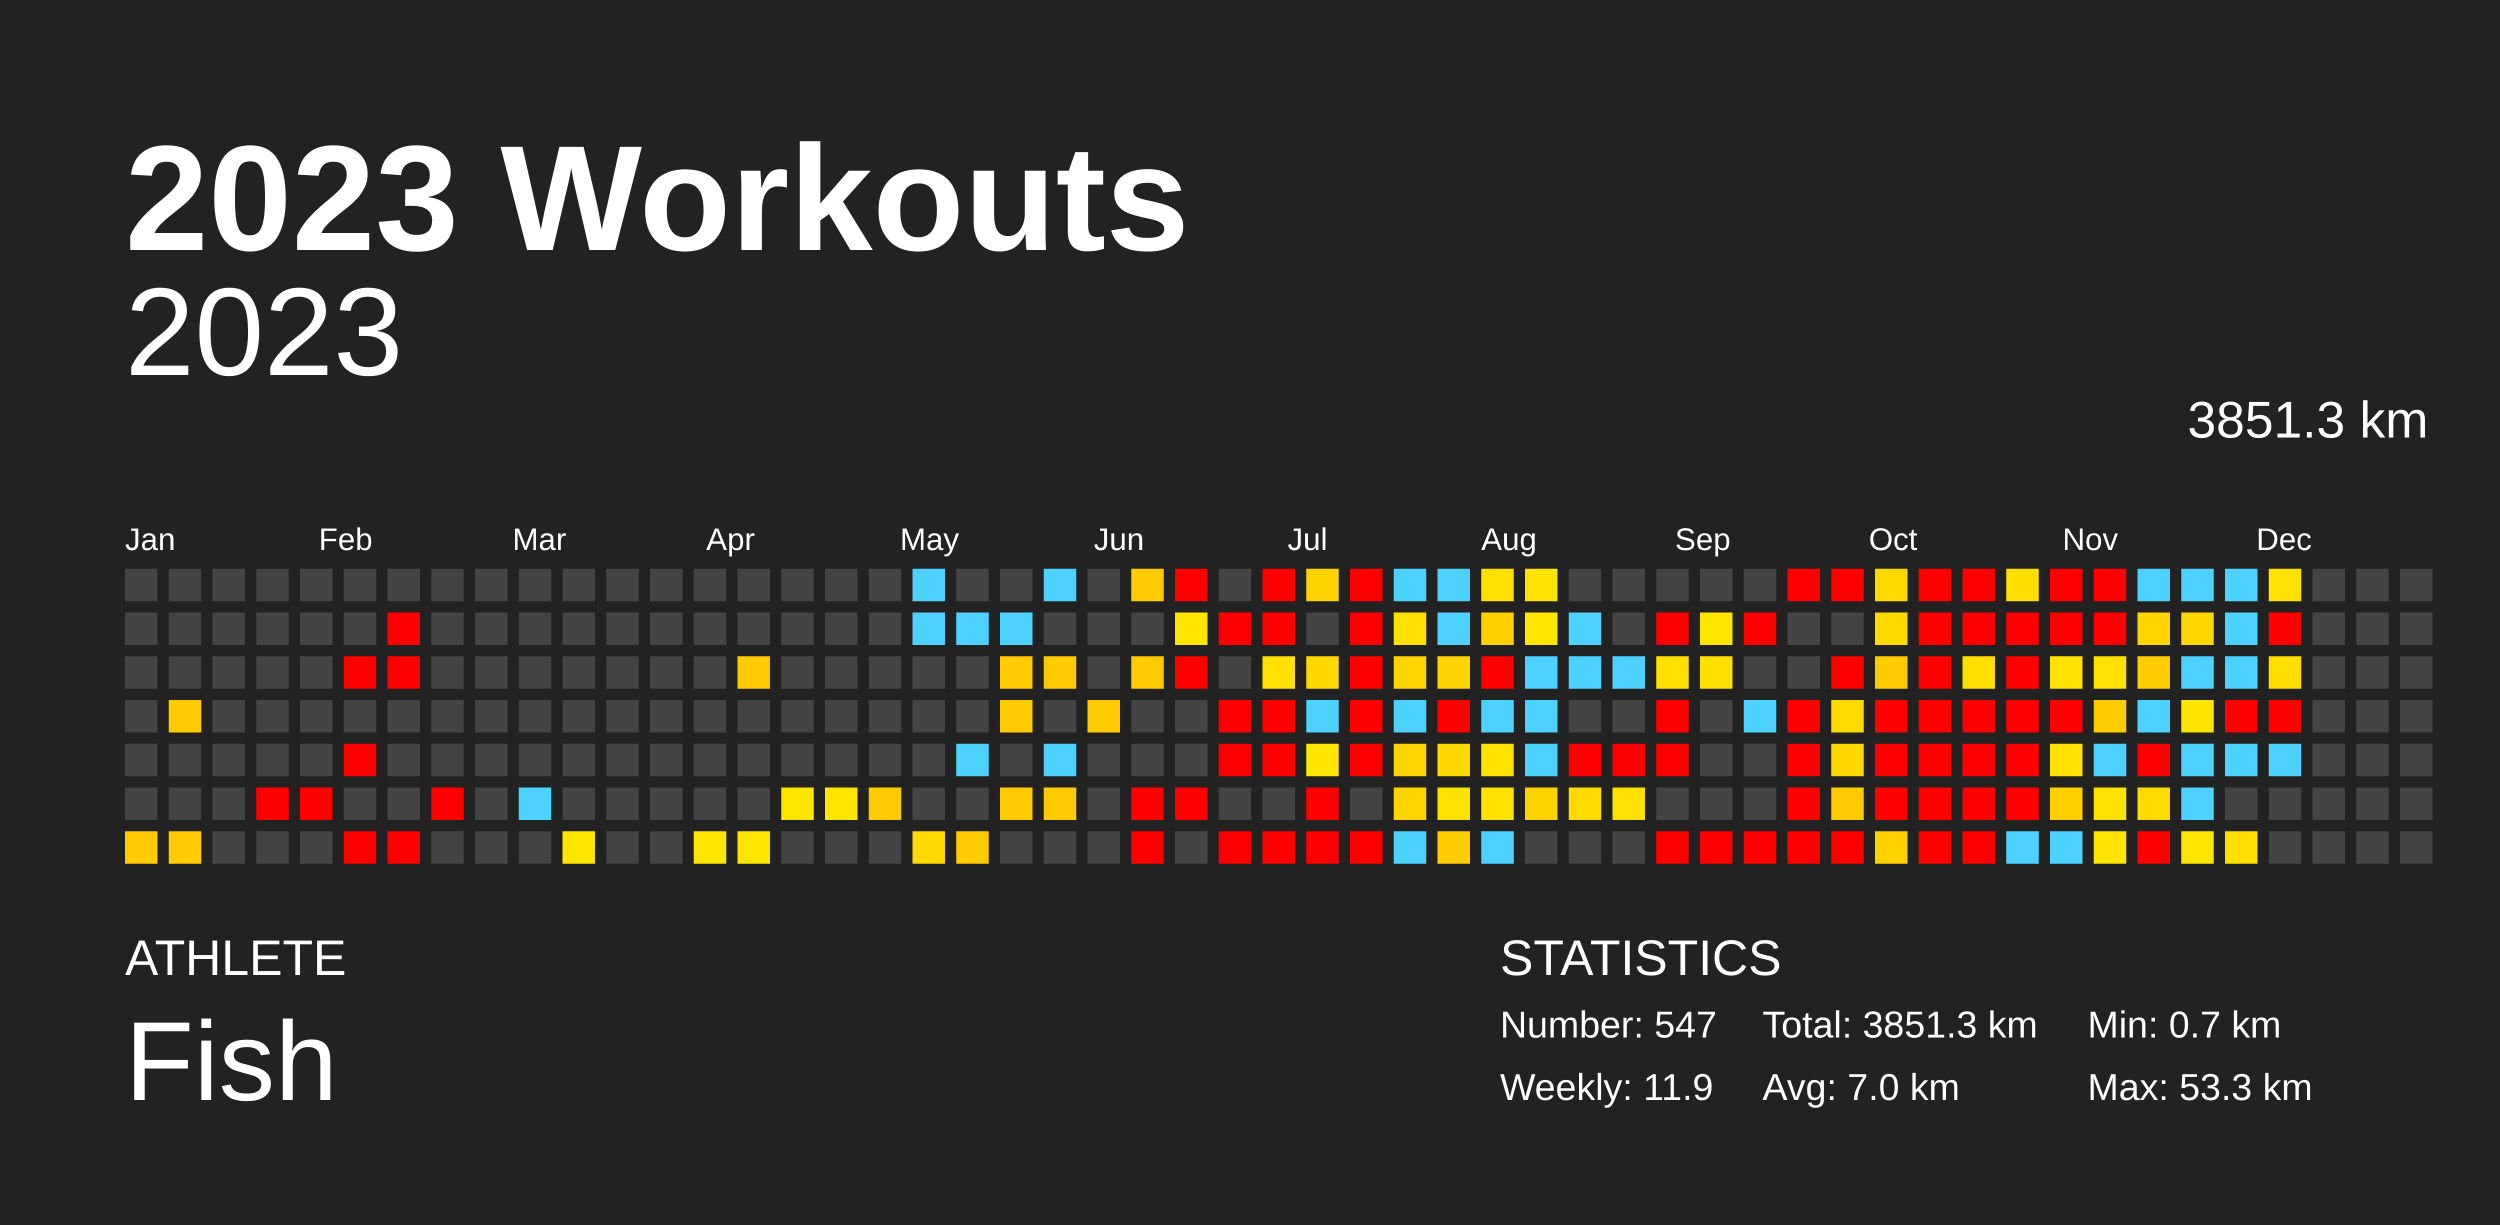
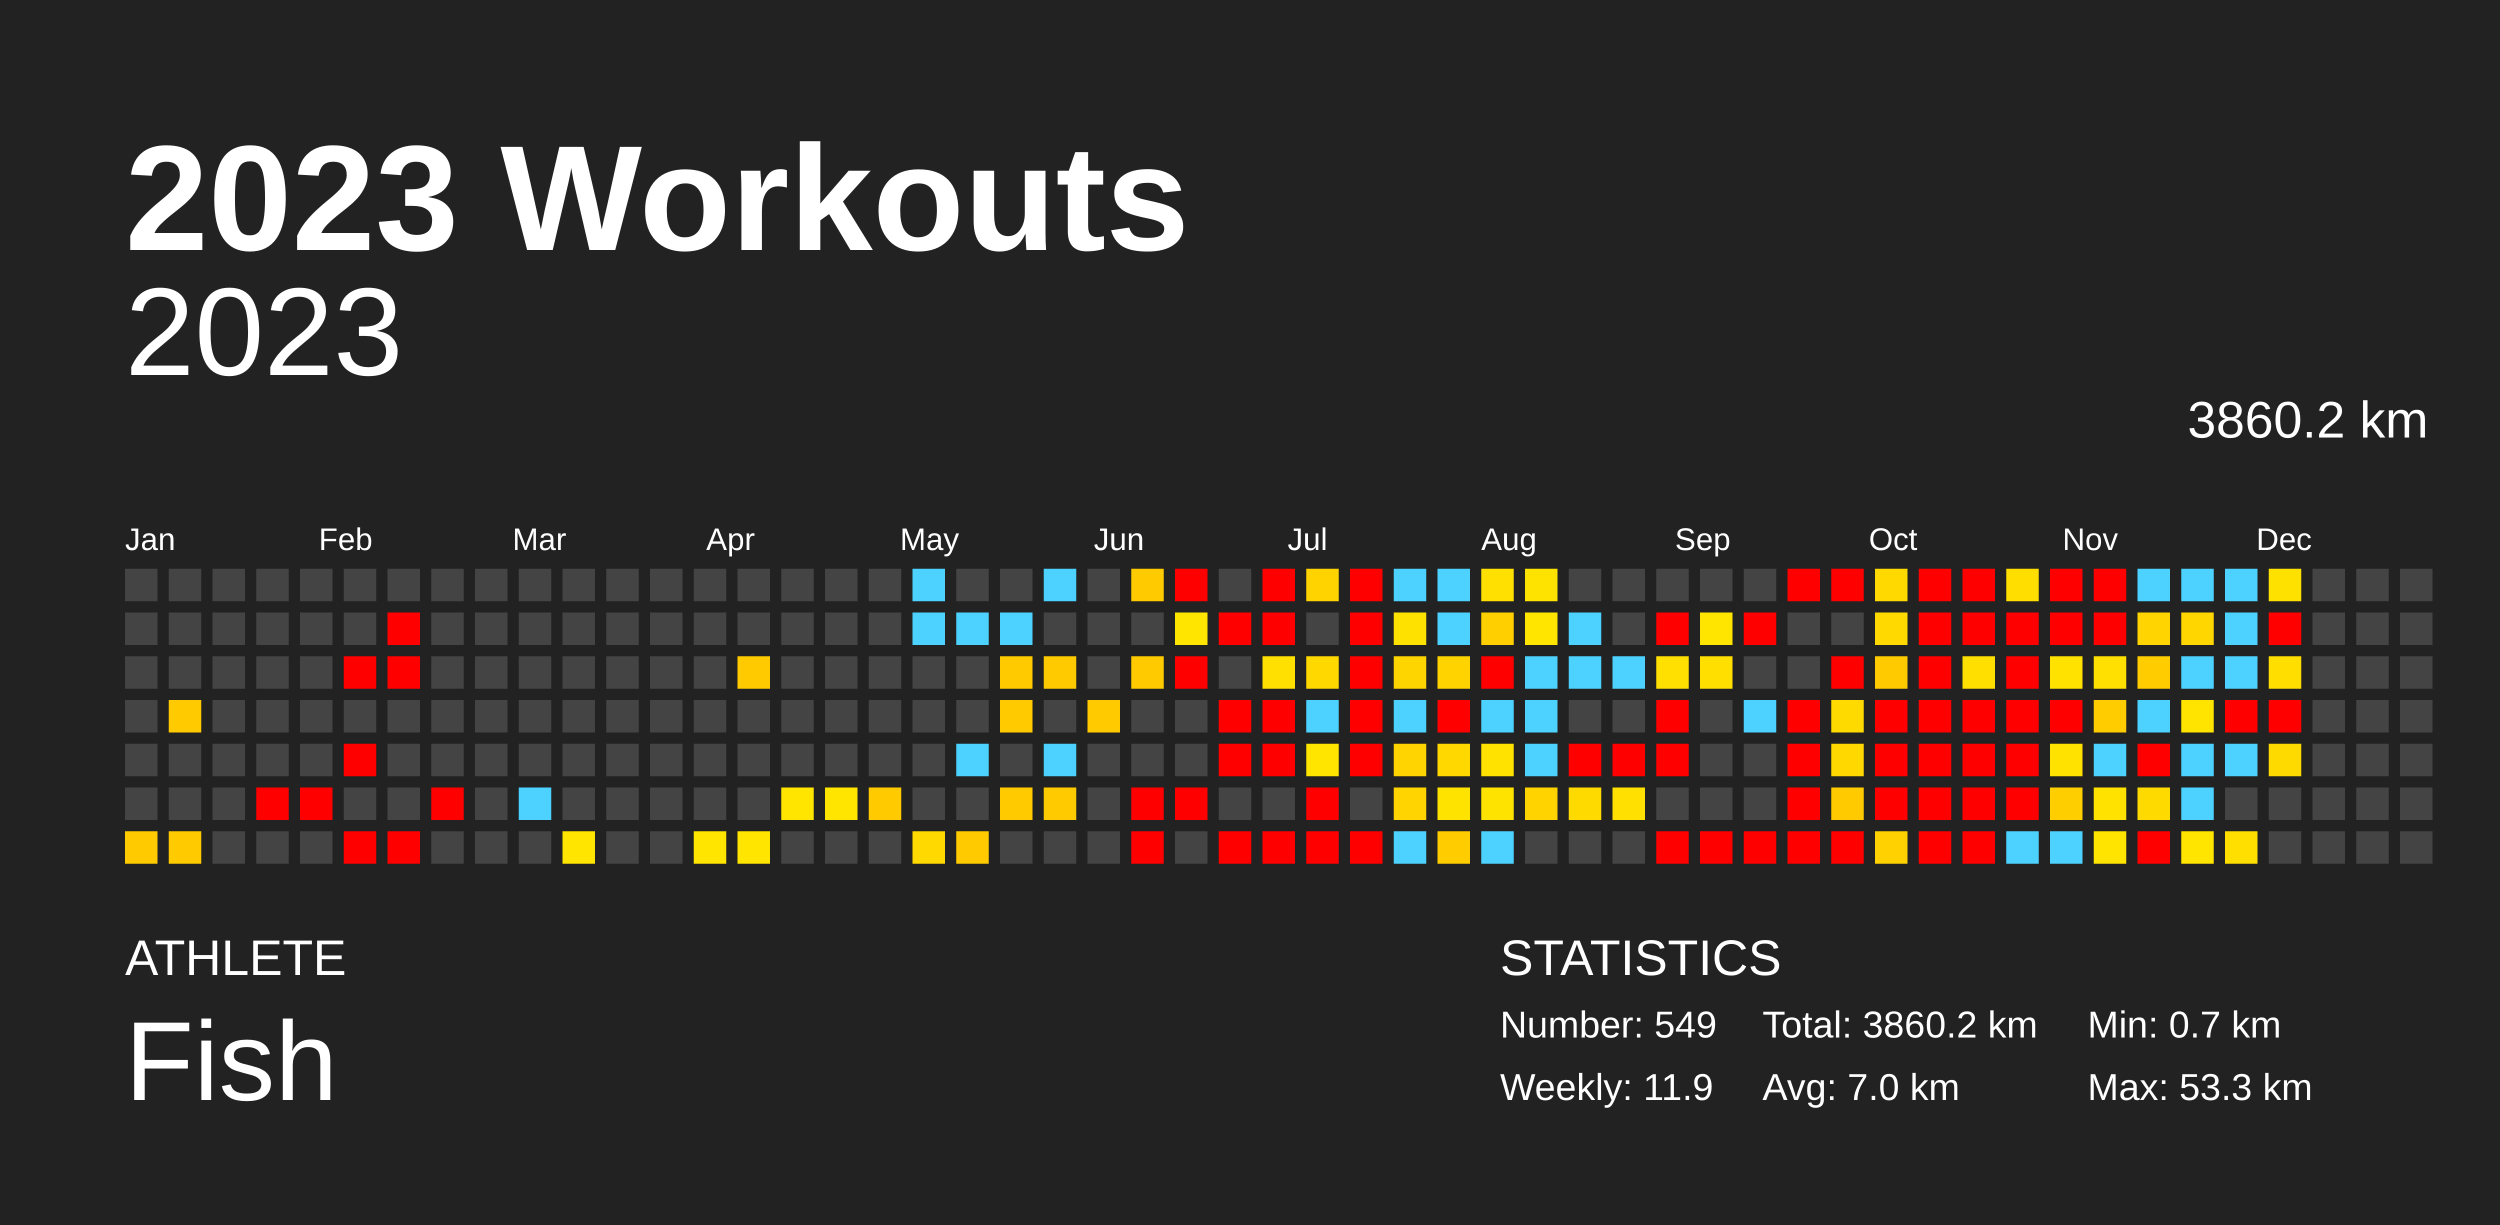
<svg xmlns="http://www.w3.org/2000/svg" baseProfile="full" height="98mm" version="1.1" viewBox="0,0,200,98" width="200mm">
  <defs />
  <rect fill="#222222" height="98" width="200" x="0" y="0" />
  <text fill="#FFFFFF" style="font-size:12px; font-family:Arial; font-weight:bold;" x="10" y="20">2023 Workouts</text>
  <text fill="#FFFFFF" style="font-size:4px; font-family:Arial" x="10" y="78">ATHLETE</text>
  <text fill="#FFFFFF" style="font-size:9px; font-family:Arial" x="10" y="88">Fish</text>
  <text fill="#FFFFFF" style="font-size:4px; font-family:Arial" x="120" y="78">STATISTICS</text>
-   <text fill="#FFFFFF" style="font-size:3px; font-family:Arial" x="120" y="83">Number: 547</text>
+   <text fill="#FFFFFF" style="font-size:3px; font-family:Arial" x="120" y="83">Number: 549</text>
  <text fill="#FFFFFF" style="font-size:3px; font-family:Arial" x="120" y="88">Weekly: 11.9</text>
-   <text fill="#FFFFFF" style="font-size:3px; font-family:Arial" x="141" y="83">Total: 3851.3 km</text>
+   <text fill="#FFFFFF" style="font-size:3px; font-family:Arial" x="141" y="83">Total: 3860.2 km</text>
  <text fill="#FFFFFF" style="font-size:3px; font-family:Arial" x="141" y="88">Avg: 7.0 km</text>
  <text fill="#FFFFFF" style="font-size:3px; font-family:Arial" x="167" y="83">Min: 0.7 km</text>
  <text fill="#FFFFFF" style="font-size:3px; font-family:Arial" x="167" y="88">Max: 53.3 km</text>
  <text alignment-baseline="hanging" fill="#FFFFFF" style="font-size:10.0px; font-family:Arial;" x="10" y="30">2023</text>
-   <text alignment-baseline="hanging" fill="#FFFFFF" style="font-size:4.125px; font-family:Arial;" x="175" y="35">3851.3 km</text>
+   <text alignment-baseline="hanging" fill="#FFFFFF" style="font-size:4.125px; font-family:Arial;" x="175" y="35">3860.2 km</text>
  <text fill="#FFFFFF" style="font-size:2.5px; font-family:Arial" x="10.0" y="44">Jan</text>
  <text fill="#FFFFFF" style="font-size:2.5px; font-family:Arial" x="25.5" y="44">Feb</text>
  <text fill="#FFFFFF" style="font-size:2.5px; font-family:Arial" x="41.0" y="44">Mar</text>
  <text fill="#FFFFFF" style="font-size:2.5px; font-family:Arial" x="56.5" y="44">Apr</text>
  <text fill="#FFFFFF" style="font-size:2.5px; font-family:Arial" x="72.0" y="44">May</text>
  <text fill="#FFFFFF" style="font-size:2.5px; font-family:Arial" x="87.5" y="44">Jun</text>
  <text fill="#FFFFFF" style="font-size:2.5px; font-family:Arial" x="103.0" y="44">Jul</text>
  <text fill="#FFFFFF" style="font-size:2.5px; font-family:Arial" x="118.5" y="44">Aug</text>
  <text fill="#FFFFFF" style="font-size:2.5px; font-family:Arial" x="134.0" y="44">Sep</text>
  <text fill="#FFFFFF" style="font-size:2.5px; font-family:Arial" x="149.5" y="44">Oct</text>
  <text fill="#FFFFFF" style="font-size:2.5px; font-family:Arial" x="165.0" y="44">Nov</text>
  <text fill="#FFFFFF" style="font-size:2.5px; font-family:Arial" x="180.5" y="44">Dec</text>
  <rect fill="#444444" height="2.6" width="2.6" x="10.0" y="45.5" />
  <rect fill="#444444" height="2.6" width="2.6" x="10.0" y="49.0" />
  <rect fill="#444444" height="2.6" width="2.6" x="10.0" y="52.5" />
  <rect fill="#444444" height="2.6" width="2.6" x="10.0" y="56.0" />
  <rect fill="#444444" height="2.6" width="2.6" x="10.0" y="59.5" />
  <rect fill="#444444" height="2.6" width="2.6" x="10.0" y="63.0" />
  <rect fill="#ffca00" height="2.6" width="2.6" x="10.0" y="66.5" />
  <rect fill="#444444" height="2.6" width="2.6" x="13.5" y="45.5" />
  <rect fill="#444444" height="2.6" width="2.6" x="13.5" y="49.0" />
  <rect fill="#444444" height="2.6" width="2.6" x="13.5" y="52.5" />
  <rect fill="#ffca00" height="2.6" width="2.6" x="13.5" y="56.0" />
  <rect fill="#444444" height="2.6" width="2.6" x="13.5" y="59.5" />
  <rect fill="#444444" height="2.6" width="2.6" x="13.5" y="63.0" />
  <rect fill="#ffca00" height="2.6" width="2.6" x="13.5" y="66.5" />
  <rect fill="#444444" height="2.6" width="2.6" x="17.0" y="45.5" />
  <rect fill="#444444" height="2.6" width="2.6" x="17.0" y="49.0" />
  <rect fill="#444444" height="2.6" width="2.6" x="17.0" y="52.5" />
  <rect fill="#444444" height="2.6" width="2.6" x="17.0" y="56.0" />
  <rect fill="#444444" height="2.6" width="2.6" x="17.0" y="59.5" />
  <rect fill="#444444" height="2.6" width="2.6" x="17.0" y="63.0" />
  <rect fill="#444444" height="2.6" width="2.6" x="17.0" y="66.5" />
  <rect fill="#444444" height="2.6" width="2.6" x="20.5" y="45.5" />
  <rect fill="#444444" height="2.6" width="2.6" x="20.5" y="49.0" />
  <rect fill="#444444" height="2.6" width="2.6" x="20.5" y="52.5" />
  <rect fill="#444444" height="2.6" width="2.6" x="20.5" y="56.0" />
  <rect fill="#444444" height="2.6" width="2.6" x="20.5" y="59.5" />
  <rect fill="red" height="2.6" width="2.6" x="20.5" y="63.0" />
  <rect fill="#444444" height="2.6" width="2.6" x="20.5" y="66.5" />
  <rect fill="#444444" height="2.6" width="2.6" x="24.0" y="45.5" />
  <rect fill="#444444" height="2.6" width="2.6" x="24.0" y="49.0" />
  <rect fill="#444444" height="2.6" width="2.6" x="24.0" y="52.5" />
  <rect fill="#444444" height="2.6" width="2.6" x="24.0" y="56.0" />
  <rect fill="#444444" height="2.6" width="2.6" x="24.0" y="59.5" />
  <rect fill="red" height="2.6" width="2.6" x="24.0" y="63.0" />
  <rect fill="#444444" height="2.6" width="2.6" x="24.0" y="66.5" />
  <rect fill="#444444" height="2.6" width="2.6" x="27.5" y="45.5" />
  <rect fill="#444444" height="2.6" width="2.6" x="27.5" y="49.0" />
  <rect fill="red" height="2.6" width="2.6" x="27.5" y="52.5" />
  <rect fill="#444444" height="2.6" width="2.6" x="27.5" y="56.0" />
  <rect fill="red" height="2.6" width="2.6" x="27.5" y="59.5" />
  <rect fill="#444444" height="2.6" width="2.6" x="27.5" y="63.0" />
  <rect fill="red" height="2.6" width="2.6" x="27.5" y="66.5" />
  <rect fill="#444444" height="2.6" width="2.6" x="31.0" y="45.5" />
  <rect fill="red" height="2.6" width="2.6" x="31.0" y="49.0" />
  <rect fill="red" height="2.6" width="2.6" x="31.0" y="52.5" />
  <rect fill="#444444" height="2.6" width="2.6" x="31.0" y="56.0" />
  <rect fill="#444444" height="2.6" width="2.6" x="31.0" y="59.5" />
  <rect fill="#444444" height="2.6" width="2.6" x="31.0" y="63.0" />
  <rect fill="red" height="2.6" width="2.6" x="31.0" y="66.5" />
  <rect fill="#444444" height="2.6" width="2.6" x="34.5" y="45.5" />
  <rect fill="#444444" height="2.6" width="2.6" x="34.5" y="49.0" />
  <rect fill="#444444" height="2.6" width="2.6" x="34.5" y="52.5" />
  <rect fill="#444444" height="2.6" width="2.6" x="34.5" y="56.0" />
  <rect fill="#444444" height="2.6" width="2.6" x="34.5" y="59.5" />
  <rect fill="red" height="2.6" width="2.6" x="34.5" y="63.0" />
  <rect fill="#444444" height="2.6" width="2.6" x="34.5" y="66.5" />
  <rect fill="#444444" height="2.6" width="2.6" x="38.0" y="45.5" />
  <rect fill="#444444" height="2.6" width="2.6" x="38.0" y="49.0" />
  <rect fill="#444444" height="2.6" width="2.6" x="38.0" y="52.5" />
  <rect fill="#444444" height="2.6" width="2.6" x="38.0" y="56.0" />
  <rect fill="#444444" height="2.6" width="2.6" x="38.0" y="59.5" />
  <rect fill="#444444" height="2.6" width="2.6" x="38.0" y="63.0" />
  <rect fill="#444444" height="2.6" width="2.6" x="38.0" y="66.5" />
  <rect fill="#444444" height="2.6" width="2.6" x="41.5" y="45.5" />
  <rect fill="#444444" height="2.6" width="2.6" x="41.5" y="49.0" />
  <rect fill="#444444" height="2.6" width="2.6" x="41.5" y="52.5" />
  <rect fill="#444444" height="2.6" width="2.6" x="41.5" y="56.0" />
  <rect fill="#444444" height="2.6" width="2.6" x="41.5" y="59.5" />
  <rect fill="#4dd2ff" height="2.6" width="2.6" x="41.5" y="63.0" />
  <rect fill="#444444" height="2.6" width="2.6" x="41.5" y="66.5" />
  <rect fill="#444444" height="2.6" width="2.6" x="45.0" y="45.5" />
  <rect fill="#444444" height="2.6" width="2.6" x="45.0" y="49.0" />
  <rect fill="#444444" height="2.6" width="2.6" x="45.0" y="52.5" />
  <rect fill="#444444" height="2.6" width="2.6" x="45.0" y="56.0" />
  <rect fill="#444444" height="2.6" width="2.6" x="45.0" y="59.5" />
  <rect fill="#444444" height="2.6" width="2.6" x="45.0" y="63.0" />
  <rect fill="#ffe500" height="2.6" width="2.6" x="45.0" y="66.5" />
  <rect fill="#444444" height="2.6" width="2.6" x="48.5" y="45.5" />
  <rect fill="#444444" height="2.6" width="2.6" x="48.5" y="49.0" />
  <rect fill="#444444" height="2.6" width="2.6" x="48.5" y="52.5" />
  <rect fill="#444444" height="2.6" width="2.6" x="48.5" y="56.0" />
  <rect fill="#444444" height="2.6" width="2.6" x="48.5" y="59.5" />
  <rect fill="#444444" height="2.6" width="2.6" x="48.5" y="63.0" />
  <rect fill="#444444" height="2.6" width="2.6" x="48.5" y="66.5" />
  <rect fill="#444444" height="2.6" width="2.6" x="52.0" y="45.5" />
  <rect fill="#444444" height="2.6" width="2.6" x="52.0" y="49.0" />
  <rect fill="#444444" height="2.6" width="2.6" x="52.0" y="52.5" />
  <rect fill="#444444" height="2.6" width="2.6" x="52.0" y="56.0" />
  <rect fill="#444444" height="2.6" width="2.6" x="52.0" y="59.5" />
  <rect fill="#444444" height="2.6" width="2.6" x="52.0" y="63.0" />
  <rect fill="#444444" height="2.6" width="2.6" x="52.0" y="66.5" />
  <rect fill="#444444" height="2.6" width="2.6" x="55.5" y="45.5" />
  <rect fill="#444444" height="2.6" width="2.6" x="55.5" y="49.0" />
  <rect fill="#444444" height="2.6" width="2.6" x="55.5" y="52.5" />
  <rect fill="#444444" height="2.6" width="2.6" x="55.5" y="56.0" />
  <rect fill="#444444" height="2.6" width="2.6" x="55.5" y="59.5" />
  <rect fill="#444444" height="2.6" width="2.6" x="55.5" y="63.0" />
  <rect fill="#ffe500" height="2.6" width="2.6" x="55.5" y="66.5" />
  <rect fill="#444444" height="2.6" width="2.6" x="59.0" y="45.5" />
  <rect fill="#444444" height="2.6" width="2.6" x="59.0" y="49.0" />
  <rect fill="#ffca00" height="2.6" width="2.6" x="59.0" y="52.5" />
  <rect fill="#444444" height="2.6" width="2.6" x="59.0" y="56.0" />
  <rect fill="#444444" height="2.6" width="2.6" x="59.0" y="59.5" />
  <rect fill="#444444" height="2.6" width="2.6" x="59.0" y="63.0" />
  <rect fill="#ffe500" height="2.6" width="2.6" x="59.0" y="66.5" />
  <rect fill="#444444" height="2.6" width="2.6" x="62.5" y="45.5" />
  <rect fill="#444444" height="2.6" width="2.6" x="62.5" y="49.0" />
  <rect fill="#444444" height="2.6" width="2.6" x="62.5" y="52.5" />
  <rect fill="#444444" height="2.6" width="2.6" x="62.5" y="56.0" />
  <rect fill="#444444" height="2.6" width="2.6" x="62.5" y="59.5" />
  <rect fill="#ffe500" height="2.6" width="2.6" x="62.5" y="63.0" />
  <rect fill="#444444" height="2.6" width="2.6" x="62.5" y="66.5" />
  <rect fill="#444444" height="2.6" width="2.6" x="66.0" y="45.5" />
  <rect fill="#444444" height="2.6" width="2.6" x="66.0" y="49.0" />
  <rect fill="#444444" height="2.6" width="2.6" x="66.0" y="52.5" />
  <rect fill="#444444" height="2.6" width="2.6" x="66.0" y="56.0" />
  <rect fill="#444444" height="2.6" width="2.6" x="66.0" y="59.5" />
  <rect fill="#ffe500" height="2.6" width="2.6" x="66.0" y="63.0" />
  <rect fill="#444444" height="2.6" width="2.6" x="66.0" y="66.5" />
  <rect fill="#444444" height="2.6" width="2.6" x="69.5" y="45.5" />
  <rect fill="#444444" height="2.6" width="2.6" x="69.5" y="49.0" />
  <rect fill="#444444" height="2.6" width="2.6" x="69.5" y="52.5" />
  <rect fill="#444444" height="2.6" width="2.6" x="69.5" y="56.0" />
  <rect fill="#444444" height="2.6" width="2.6" x="69.5" y="59.5" />
  <rect fill="#ffca00" height="2.6" width="2.6" x="69.5" y="63.0" />
  <rect fill="#444444" height="2.6" width="2.6" x="69.5" y="66.5" />
  <rect fill="#4dd2ff" height="2.6" width="2.6" x="73.0" y="45.5" />
  <rect fill="#4dd2ff" height="2.6" width="2.6" x="73.0" y="49.0" />
  <rect fill="#444444" height="2.6" width="2.6" x="73.0" y="52.5" />
  <rect fill="#444444" height="2.6" width="2.6" x="73.0" y="56.0" />
  <rect fill="#444444" height="2.6" width="2.6" x="73.0" y="59.5" />
  <rect fill="#444444" height="2.6" width="2.6" x="73.0" y="63.0" />
  <rect fill="#ffd900" height="2.6" width="2.6" x="73.0" y="66.5" />
  <rect fill="#444444" height="2.6" width="2.6" x="76.5" y="45.5" />
  <rect fill="#4dd2ff" height="2.6" width="2.6" x="76.5" y="49.0" />
  <rect fill="#444444" height="2.6" width="2.6" x="76.5" y="52.5" />
  <rect fill="#444444" height="2.6" width="2.6" x="76.5" y="56.0" />
  <rect fill="#4dd2ff" height="2.6" width="2.6" x="76.5" y="59.5" />
  <rect fill="#444444" height="2.6" width="2.6" x="76.5" y="63.0" />
  <rect fill="#ffca00" height="2.6" width="2.6" x="76.5" y="66.5" />
  <rect fill="#444444" height="2.6" width="2.6" x="80.0" y="45.5" />
  <rect fill="#4dd2ff" height="2.6" width="2.6" x="80.0" y="49.0" />
  <rect fill="#ffca00" height="2.6" width="2.6" x="80.0" y="52.5" />
  <rect fill="#ffca00" height="2.6" width="2.6" x="80.0" y="56.0" />
  <rect fill="#444444" height="2.6" width="2.6" x="80.0" y="59.5" />
  <rect fill="#ffca00" height="2.6" width="2.6" x="80.0" y="63.0" />
  <rect fill="#444444" height="2.6" width="2.6" x="80.0" y="66.5" />
  <rect fill="#4dd2ff" height="2.6" width="2.6" x="83.5" y="45.5" />
  <rect fill="#444444" height="2.6" width="2.6" x="83.5" y="49.0" />
  <rect fill="#ffca00" height="2.6" width="2.6" x="83.5" y="52.5" />
  <rect fill="#444444" height="2.6" width="2.6" x="83.5" y="56.0" />
  <rect fill="#4dd2ff" height="2.6" width="2.6" x="83.5" y="59.5" />
  <rect fill="#ffca00" height="2.6" width="2.6" x="83.5" y="63.0" />
  <rect fill="#444444" height="2.6" width="2.6" x="83.5" y="66.5" />
  <rect fill="#444444" height="2.6" width="2.6" x="87.0" y="45.5" />
  <rect fill="#444444" height="2.6" width="2.6" x="87.0" y="49.0" />
  <rect fill="#444444" height="2.6" width="2.6" x="87.0" y="52.5" />
  <rect fill="#ffca00" height="2.6" width="2.6" x="87.0" y="56.0" />
  <rect fill="#444444" height="2.6" width="2.6" x="87.0" y="59.5" />
  <rect fill="#444444" height="2.6" width="2.6" x="87.0" y="63.0" />
  <rect fill="#444444" height="2.6" width="2.6" x="87.0" y="66.5" />
  <rect fill="#ffca00" height="2.6" width="2.6" x="90.5" y="45.5" />
  <rect fill="#444444" height="2.6" width="2.6" x="90.5" y="49.0" />
  <rect fill="#ffca00" height="2.6" width="2.6" x="90.5" y="52.5" />
  <rect fill="#444444" height="2.6" width="2.6" x="90.5" y="56.0" />
  <rect fill="#444444" height="2.6" width="2.6" x="90.5" y="59.5" />
  <rect fill="red" height="2.6" width="2.6" x="90.5" y="63.0" />
  <rect fill="red" height="2.6" width="2.6" x="90.5" y="66.5" />
  <rect fill="red" height="2.6" width="2.6" x="94.0" y="45.5" />
  <rect fill="#ffe500" height="2.6" width="2.6" x="94.0" y="49.0" />
  <rect fill="red" height="2.6" width="2.6" x="94.0" y="52.5" />
  <rect fill="#444444" height="2.6" width="2.6" x="94.0" y="56.0" />
  <rect fill="#444444" height="2.6" width="2.6" x="94.0" y="59.5" />
  <rect fill="red" height="2.6" width="2.6" x="94.0" y="63.0" />
  <rect fill="#444444" height="2.6" width="2.6" x="94.0" y="66.5" />
  <rect fill="#444444" height="2.6" width="2.6" x="97.5" y="45.5" />
  <rect fill="red" height="2.6" width="2.6" x="97.5" y="49.0" />
  <rect fill="#444444" height="2.6" width="2.6" x="97.5" y="52.5" />
  <rect fill="red" height="2.6" width="2.6" x="97.5" y="56.0" />
  <rect fill="red" height="2.6" width="2.6" x="97.5" y="59.5" />
  <rect fill="#444444" height="2.6" width="2.6" x="97.5" y="63.0" />
  <rect fill="red" height="2.6" width="2.6" x="97.5" y="66.5" />
  <rect fill="red" height="2.6" width="2.6" x="101.0" y="45.5" />
  <rect fill="red" height="2.6" width="2.6" x="101.0" y="49.0" />
  <rect fill="#ffe000" height="2.6" width="2.6" x="101.0" y="52.5" />
  <rect fill="red" height="2.6" width="2.6" x="101.0" y="56.0" />
  <rect fill="red" height="2.6" width="2.6" x="101.0" y="59.5" />
  <rect fill="#444444" height="2.6" width="2.6" x="101.0" y="63.0" />
  <rect fill="red" height="2.6" width="2.6" x="101.0" y="66.5" />
  <rect fill="#ffd300" height="2.6" width="2.6" x="104.5" y="45.5" />
  <rect fill="#444444" height="2.6" width="2.6" x="104.5" y="49.0" />
  <rect fill="#ffd800" height="2.6" width="2.6" x="104.5" y="52.5" />
  <rect fill="#4dd2ff" height="2.6" width="2.6" x="104.5" y="56.0" />
  <rect fill="#ffe500" height="2.6" width="2.6" x="104.5" y="59.5" />
  <rect fill="red" height="2.6" width="2.6" x="104.5" y="63.0" />
  <rect fill="red" height="2.6" width="2.6" x="104.5" y="66.5" />
  <rect fill="red" height="2.6" width="2.6" x="108.0" y="45.5" />
  <rect fill="red" height="2.6" width="2.6" x="108.0" y="49.0" />
  <rect fill="red" height="2.6" width="2.6" x="108.0" y="52.5" />
  <rect fill="red" height="2.6" width="2.6" x="108.0" y="56.0" />
  <rect fill="red" height="2.6" width="2.6" x="108.0" y="59.5" />
  <rect fill="#444444" height="2.6" width="2.6" x="108.0" y="63.0" />
  <rect fill="red" height="2.6" width="2.6" x="108.0" y="66.5" />
  <rect fill="#4dd2ff" height="2.6" width="2.6" x="111.5" y="45.5" />
  <rect fill="#ffe100" height="2.6" width="2.6" x="111.5" y="49.0" />
  <rect fill="#ffd500" height="2.6" width="2.6" x="111.5" y="52.5" />
  <rect fill="#4dd2ff" height="2.6" width="2.6" x="111.5" y="56.0" />
  <rect fill="#ffd400" height="2.6" width="2.6" x="111.5" y="59.5" />
  <rect fill="#ffd400" height="2.6" width="2.6" x="111.5" y="63.0" />
  <rect fill="#4dd2ff" height="2.6" width="2.6" x="111.5" y="66.5" />
  <rect fill="#4dd2ff" height="2.6" width="2.6" x="115.0" y="45.5" />
  <rect fill="#4dd2ff" height="2.6" width="2.6" x="115.0" y="49.0" />
  <rect fill="#ffd300" height="2.6" width="2.6" x="115.0" y="52.5" />
  <rect fill="red" height="2.6" width="2.6" x="115.0" y="56.0" />
  <rect fill="#ffd800" height="2.6" width="2.6" x="115.0" y="59.5" />
  <rect fill="#ffe300" height="2.6" width="2.6" x="115.0" y="63.0" />
  <rect fill="#ffcc00" height="2.6" width="2.6" x="115.0" y="66.5" />
  <rect fill="#ffe000" height="2.6" width="2.6" x="118.5" y="45.5" />
  <rect fill="#ffcf00" height="2.6" width="2.6" x="118.5" y="49.0" />
  <rect fill="red" height="2.6" width="2.6" x="118.5" y="52.5" />
  <rect fill="#4dd2ff" height="2.6" width="2.6" x="118.5" y="56.0" />
  <rect fill="#ffe200" height="2.6" width="2.6" x="118.5" y="59.5" />
  <rect fill="#ffe300" height="2.6" width="2.6" x="118.5" y="63.0" />
  <rect fill="#4dd2ff" height="2.6" width="2.6" x="118.5" y="66.5" />
  <rect fill="#ffe300" height="2.6" width="2.6" x="122.0" y="45.5" />
  <rect fill="#ffe500" height="2.6" width="2.6" x="122.0" y="49.0" />
  <rect fill="#4dd2ff" height="2.6" width="2.6" x="122.0" y="52.5" />
  <rect fill="#4dd2ff" height="2.6" width="2.6" x="122.0" y="56.0" />
  <rect fill="#4dd2ff" height="2.6" width="2.6" x="122.0" y="59.5" />
  <rect fill="#ffd300" height="2.6" width="2.6" x="122.0" y="63.0" />
  <rect fill="#444444" height="2.6" width="2.6" x="122.0" y="66.5" />
  <rect fill="#444444" height="2.6" width="2.6" x="125.5" y="45.5" />
  <rect fill="#4dd2ff" height="2.6" width="2.6" x="125.5" y="49.0" />
  <rect fill="#4dd2ff" height="2.6" width="2.6" x="125.5" y="52.5" />
  <rect fill="#444444" height="2.6" width="2.6" x="125.5" y="56.0" />
  <rect fill="red" height="2.6" width="2.6" x="125.5" y="59.5" />
  <rect fill="#ffda00" height="2.6" width="2.6" x="125.5" y="63.0" />
  <rect fill="#444444" height="2.6" width="2.6" x="125.5" y="66.5" />
  <rect fill="#444444" height="2.6" width="2.6" x="129.0" y="45.5" />
  <rect fill="#444444" height="2.6" width="2.6" x="129.0" y="49.0" />
  <rect fill="#4dd2ff" height="2.6" width="2.6" x="129.0" y="52.5" />
  <rect fill="#444444" height="2.6" width="2.6" x="129.0" y="56.0" />
  <rect fill="red" height="2.6" width="2.6" x="129.0" y="59.5" />
  <rect fill="#ffe000" height="2.6" width="2.6" x="129.0" y="63.0" />
  <rect fill="#444444" height="2.6" width="2.6" x="129.0" y="66.5" />
  <rect fill="#444444" height="2.6" width="2.6" x="132.5" y="45.5" />
  <rect fill="red" height="2.6" width="2.6" x="132.5" y="49.0" />
  <rect fill="#ffe000" height="2.6" width="2.6" x="132.5" y="52.5" />
  <rect fill="red" height="2.6" width="2.6" x="132.5" y="56.0" />
  <rect fill="red" height="2.6" width="2.6" x="132.5" y="59.5" />
  <rect fill="#444444" height="2.6" width="2.6" x="132.5" y="63.0" />
  <rect fill="red" height="2.6" width="2.6" x="132.5" y="66.5" />
  <rect fill="#444444" height="2.6" width="2.6" x="136.0" y="45.5" />
  <rect fill="#ffe500" height="2.6" width="2.6" x="136.0" y="49.0" />
  <rect fill="#ffdf00" height="2.6" width="2.6" x="136.0" y="52.5" />
  <rect fill="#444444" height="2.6" width="2.6" x="136.0" y="56.0" />
  <rect fill="#444444" height="2.6" width="2.6" x="136.0" y="59.5" />
  <rect fill="#444444" height="2.6" width="2.6" x="136.0" y="63.0" />
  <rect fill="red" height="2.6" width="2.6" x="136.0" y="66.5" />
  <rect fill="#444444" height="2.6" width="2.6" x="139.5" y="45.5" />
  <rect fill="red" height="2.6" width="2.6" x="139.5" y="49.0" />
  <rect fill="#444444" height="2.6" width="2.6" x="139.5" y="52.5" />
  <rect fill="#4dd2ff" height="2.6" width="2.6" x="139.5" y="56.0" />
  <rect fill="#444444" height="2.6" width="2.6" x="139.5" y="59.5" />
  <rect fill="#444444" height="2.6" width="2.6" x="139.5" y="63.0" />
  <rect fill="red" height="2.6" width="2.6" x="139.5" y="66.5" />
  <rect fill="red" height="2.6" width="2.6" x="143.0" y="45.5" />
  <rect fill="#444444" height="2.6" width="2.6" x="143.0" y="49.0" />
  <rect fill="#444444" height="2.6" width="2.6" x="143.0" y="52.5" />
  <rect fill="red" height="2.6" width="2.6" x="143.0" y="56.0" />
  <rect fill="red" height="2.6" width="2.6" x="143.0" y="59.5" />
  <rect fill="red" height="2.6" width="2.6" x="143.0" y="63.0" />
  <rect fill="red" height="2.6" width="2.6" x="143.0" y="66.5" />
  <rect fill="red" height="2.6" width="2.6" x="146.5" y="45.5" />
  <rect fill="#444444" height="2.6" width="2.6" x="146.5" y="49.0" />
  <rect fill="red" height="2.6" width="2.6" x="146.5" y="52.5" />
  <rect fill="#ffda00" height="2.6" width="2.6" x="146.5" y="56.0" />
  <rect fill="#ffd800" height="2.6" width="2.6" x="146.5" y="59.5" />
  <rect fill="#ffcb00" height="2.6" width="2.6" x="146.5" y="63.0" />
  <rect fill="red" height="2.6" width="2.6" x="146.5" y="66.5" />
  <rect fill="#ffd900" height="2.6" width="2.6" x="150.0" y="45.5" />
  <rect fill="#ffd900" height="2.6" width="2.6" x="150.0" y="49.0" />
  <rect fill="#ffca00" height="2.6" width="2.6" x="150.0" y="52.5" />
  <rect fill="red" height="2.6" width="2.6" x="150.0" y="56.0" />
  <rect fill="red" height="2.6" width="2.6" x="150.0" y="59.5" />
  <rect fill="red" height="2.6" width="2.6" x="150.0" y="63.0" />
  <rect fill="#ffd100" height="2.6" width="2.6" x="150.0" y="66.5" />
  <rect fill="red" height="2.6" width="2.6" x="153.5" y="45.5" />
  <rect fill="red" height="2.6" width="2.6" x="153.5" y="49.0" />
  <rect fill="red" height="2.6" width="2.6" x="153.5" y="52.5" />
  <rect fill="red" height="2.6" width="2.6" x="153.5" y="56.0" />
  <rect fill="red" height="2.6" width="2.6" x="153.5" y="59.5" />
  <rect fill="red" height="2.6" width="2.6" x="153.5" y="63.0" />
  <rect fill="red" height="2.6" width="2.6" x="153.5" y="66.5" />
  <rect fill="red" height="2.6" width="2.6" x="157.0" y="45.5" />
  <rect fill="red" height="2.6" width="2.6" x="157.0" y="49.0" />
  <rect fill="#ffdf00" height="2.6" width="2.6" x="157.0" y="52.5" />
  <rect fill="red" height="2.6" width="2.6" x="157.0" y="56.0" />
  <rect fill="red" height="2.6" width="2.6" x="157.0" y="59.5" />
  <rect fill="red" height="2.6" width="2.6" x="157.0" y="63.0" />
  <rect fill="red" height="2.6" width="2.6" x="157.0" y="66.5" />
  <rect fill="#ffde00" height="2.6" width="2.6" x="160.5" y="45.5" />
  <rect fill="red" height="2.6" width="2.6" x="160.5" y="49.0" />
  <rect fill="red" height="2.6" width="2.6" x="160.5" y="52.5" />
  <rect fill="red" height="2.6" width="2.6" x="160.5" y="56.0" />
  <rect fill="red" height="2.6" width="2.6" x="160.5" y="59.5" />
  <rect fill="red" height="2.6" width="2.6" x="160.5" y="63.0" />
  <rect fill="#4dd2ff" height="2.6" width="2.6" x="160.5" y="66.5" />
  <rect fill="red" height="2.6" width="2.6" x="164.0" y="45.5" />
  <rect fill="red" height="2.6" width="2.6" x="164.0" y="49.0" />
  <rect fill="#ffe200" height="2.6" width="2.6" x="164.0" y="52.5" />
  <rect fill="red" height="2.6" width="2.6" x="164.0" y="56.0" />
  <rect fill="#ffe200" height="2.6" width="2.6" x="164.0" y="59.5" />
  <rect fill="#ffce00" height="2.6" width="2.6" x="164.0" y="63.0" />
  <rect fill="#4dd2ff" height="2.6" width="2.6" x="164.0" y="66.5" />
  <rect fill="red" height="2.6" width="2.6" x="167.5" y="45.5" />
  <rect fill="red" height="2.6" width="2.6" x="167.5" y="49.0" />
  <rect fill="#ffe000" height="2.6" width="2.6" x="167.5" y="52.5" />
  <rect fill="#ffcc00" height="2.6" width="2.6" x="167.5" y="56.0" />
  <rect fill="#4dd2ff" height="2.6" width="2.6" x="167.5" y="59.5" />
  <rect fill="#ffe200" height="2.6" width="2.6" x="167.5" y="63.0" />
  <rect fill="#ffe400" height="2.6" width="2.6" x="167.5" y="66.5" />
  <rect fill="#4dd2ff" height="2.6" width="2.6" x="171.0" y="45.5" />
  <rect fill="#ffd400" height="2.6" width="2.6" x="171.0" y="49.0" />
  <rect fill="#ffcc00" height="2.6" width="2.6" x="171.0" y="52.5" />
  <rect fill="#4dd2ff" height="2.6" width="2.6" x="171.0" y="56.0" />
  <rect fill="red" height="2.6" width="2.6" x="171.0" y="59.5" />
  <rect fill="#ffda00" height="2.6" width="2.6" x="171.0" y="63.0" />
  <rect fill="red" height="2.6" width="2.6" x="171.0" y="66.5" />
  <rect fill="#4dd2ff" height="2.6" width="2.6" x="174.5" y="45.5" />
  <rect fill="#ffd600" height="2.6" width="2.6" x="174.5" y="49.0" />
  <rect fill="#4dd2ff" height="2.6" width="2.6" x="174.5" y="52.5" />
  <rect fill="#ffe400" height="2.6" width="2.6" x="174.5" y="56.0" />
  <rect fill="#4dd2ff" height="2.6" width="2.6" x="174.5" y="59.5" />
  <rect fill="#4dd2ff" height="2.6" width="2.6" x="174.5" y="63.0" />
  <rect fill="#ffe500" height="2.6" width="2.6" x="174.5" y="66.5" />
  <rect fill="#4dd2ff" height="2.6" width="2.6" x="178.0" y="45.5" />
  <rect fill="#4dd2ff" height="2.6" width="2.6" x="178.0" y="49.0" />
  <rect fill="#4dd2ff" height="2.6" width="2.6" x="178.0" y="52.5" />
  <rect fill="red" height="2.6" width="2.6" x="178.0" y="56.0" />
  <rect fill="#4dd2ff" height="2.6" width="2.6" x="178.0" y="59.5" />
  <rect fill="#444444" height="2.6" width="2.6" x="178.0" y="63.0" />
  <rect fill="#ffdf00" height="2.6" width="2.6" x="178.0" y="66.5" />
  <rect fill="#ffe100" height="2.6" width="2.6" x="181.5" y="45.5" />
  <rect fill="red" height="2.6" width="2.6" x="181.5" y="49.0" />
  <rect fill="#ffde00" height="2.6" width="2.6" x="181.5" y="52.5" />
  <rect fill="red" height="2.6" width="2.6" x="181.5" y="56.0" />
-   <rect fill="#4dd2ff" height="2.6" width="2.6" x="181.5" y="59.5" />
+   <rect fill="#ffda00" height="2.6" width="2.6" x="181.5" y="59.5" />
  <rect fill="#444444" height="2.6" width="2.6" x="181.5" y="63.0" />
  <rect fill="#444444" height="2.6" width="2.6" x="181.5" y="66.5" />
  <rect fill="#444444" height="2.6" width="2.6" x="185.0" y="45.5" />
  <rect fill="#444444" height="2.6" width="2.6" x="185.0" y="49.0" />
  <rect fill="#444444" height="2.6" width="2.6" x="185.0" y="52.5" />
  <rect fill="#444444" height="2.6" width="2.6" x="185.0" y="56.0" />
  <rect fill="#444444" height="2.6" width="2.6" x="185.0" y="59.5" />
  <rect fill="#444444" height="2.6" width="2.6" x="185.0" y="63.0" />
  <rect fill="#444444" height="2.6" width="2.6" x="185.0" y="66.5" />
  <rect fill="#444444" height="2.6" width="2.6" x="188.5" y="45.5" />
  <rect fill="#444444" height="2.6" width="2.6" x="188.5" y="49.0" />
  <rect fill="#444444" height="2.6" width="2.6" x="188.5" y="52.5" />
  <rect fill="#444444" height="2.6" width="2.6" x="188.5" y="56.0" />
  <rect fill="#444444" height="2.6" width="2.6" x="188.5" y="59.5" />
  <rect fill="#444444" height="2.6" width="2.6" x="188.5" y="63.0" />
  <rect fill="#444444" height="2.6" width="2.6" x="188.5" y="66.5" />
  <rect fill="#444444" height="2.6" width="2.6" x="192.0" y="45.5" />
  <rect fill="#444444" height="2.6" width="2.6" x="192.0" y="49.0" />
  <rect fill="#444444" height="2.6" width="2.6" x="192.0" y="52.5" />
  <rect fill="#444444" height="2.6" width="2.6" x="192.0" y="56.0" />
  <rect fill="#444444" height="2.6" width="2.6" x="192.0" y="59.5" />
  <rect fill="#444444" height="2.6" width="2.6" x="192.0" y="63.0" />
  <rect fill="#444444" height="2.6" width="2.6" x="192.0" y="66.5" />
</svg>
